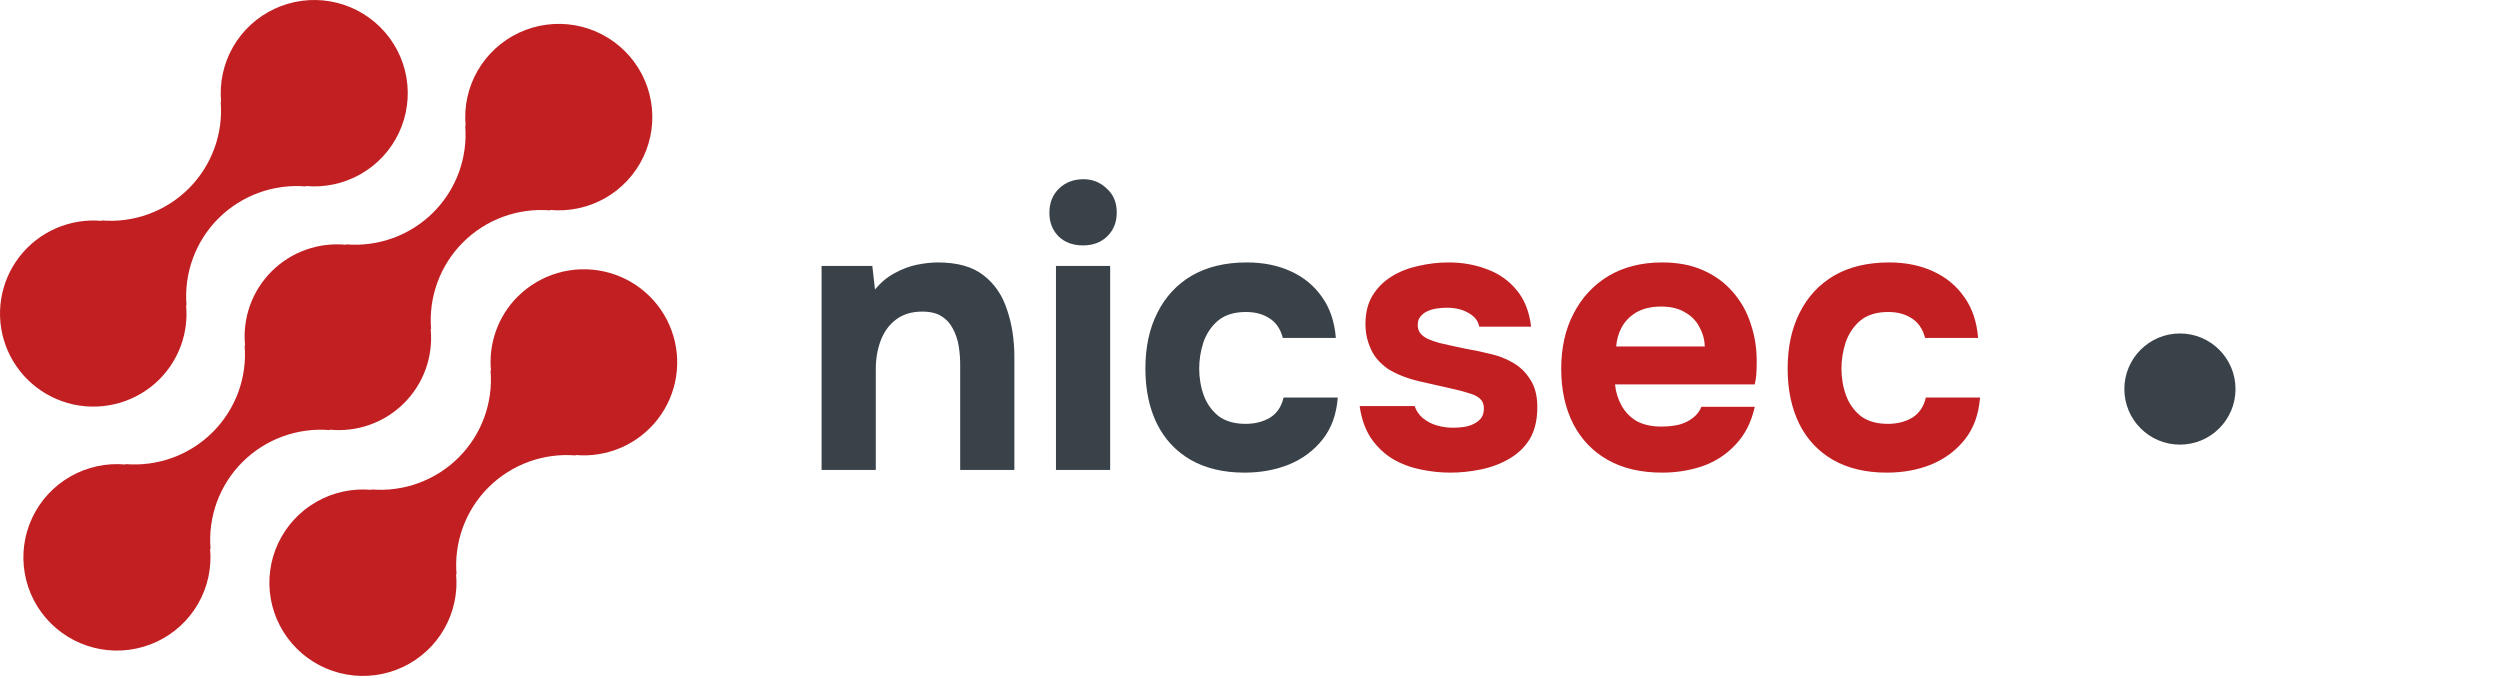
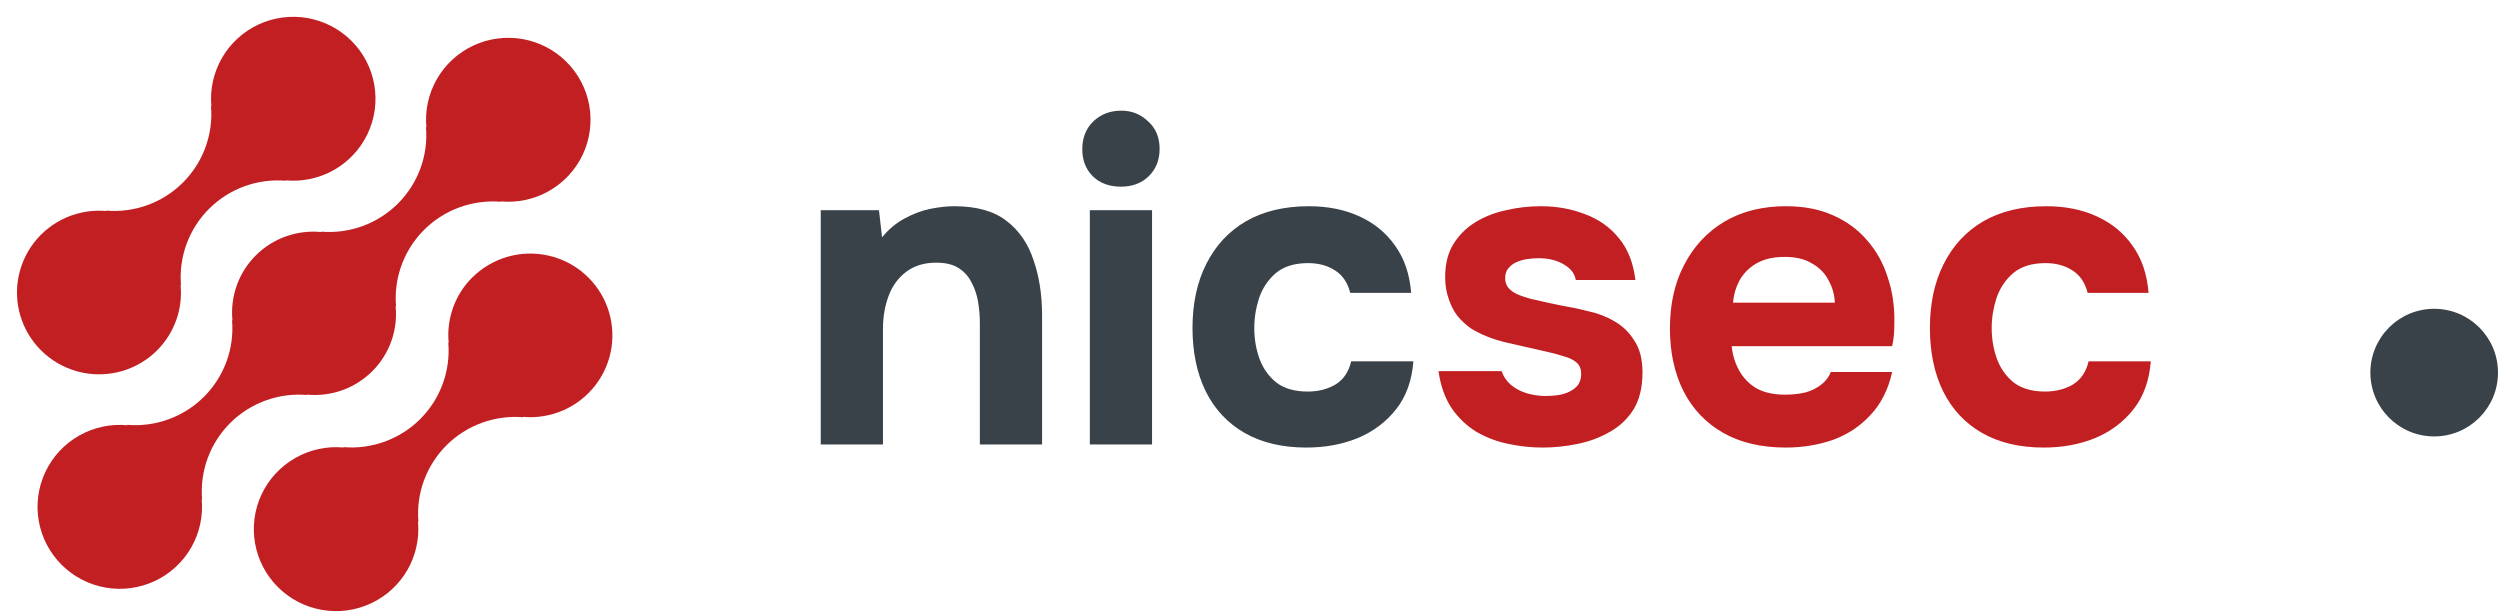
- <svg xmlns="http://www.w3.org/2000/svg" width="155" height="42" viewBox="0 0 155 42" fill="none">
-   <path d="M50.939 29.135V16.487H54.083L54.251 17.951C54.603 17.519 55.003 17.183 55.451 16.943C55.915 16.687 56.379 16.511 56.843 16.415C57.323 16.319 57.755 16.271 58.139 16.271C59.355 16.271 60.299 16.535 60.971 17.063C61.659 17.591 62.147 18.303 62.435 19.199C62.739 20.079 62.891 21.063 62.891 22.151V29.135H59.531V22.583C59.531 22.199 59.499 21.815 59.435 21.431C59.371 21.047 59.251 20.695 59.075 20.375C58.915 20.055 58.683 19.799 58.379 19.607C58.075 19.415 57.675 19.319 57.179 19.319C56.539 19.319 56.003 19.479 55.571 19.799C55.139 20.119 54.819 20.551 54.611 21.095C54.403 21.639 54.299 22.239 54.299 22.895V29.135H50.939ZM65.47 29.135V16.487H68.83V29.135H65.47ZM67.15 15.215C66.526 15.215 66.022 15.031 65.638 14.663C65.254 14.279 65.062 13.791 65.062 13.199C65.062 12.575 65.262 12.071 65.662 11.687C66.062 11.303 66.566 11.111 67.174 11.111C67.734 11.111 68.214 11.303 68.614 11.687C69.03 12.055 69.238 12.551 69.238 13.175C69.238 13.783 69.038 14.279 68.638 14.663C68.254 15.031 67.758 15.215 67.15 15.215ZM77.158 29.303C75.862 29.303 74.75 29.039 73.822 28.511C72.91 27.983 72.214 27.239 71.734 26.279C71.254 25.303 71.014 24.159 71.014 22.847C71.014 21.519 71.262 20.367 71.758 19.391C72.254 18.399 72.966 17.631 73.894 17.087C74.838 16.543 75.974 16.271 77.302 16.271C78.326 16.271 79.238 16.455 80.038 16.823C80.838 17.191 81.478 17.719 81.958 18.407C82.454 19.095 82.742 19.943 82.822 20.951H79.534C79.39 20.391 79.11 19.983 78.694 19.727C78.294 19.471 77.814 19.343 77.254 19.343C76.534 19.343 75.958 19.519 75.526 19.871C75.11 20.223 74.806 20.671 74.614 21.215C74.438 21.759 74.35 22.303 74.35 22.847C74.35 23.439 74.446 23.999 74.638 24.527C74.83 25.039 75.134 25.463 75.55 25.799C75.982 26.119 76.542 26.279 77.23 26.279C77.806 26.279 78.31 26.151 78.742 25.895C79.174 25.623 79.454 25.207 79.582 24.647H82.942C82.862 25.687 82.55 26.551 82.006 27.239C81.462 27.927 80.766 28.447 79.918 28.799C79.086 29.135 78.166 29.303 77.158 29.303Z" fill="#394149" />
-   <path d="M89.914 29.303C89.322 29.303 88.714 29.239 88.09 29.111C87.466 28.983 86.89 28.767 86.362 28.463C85.834 28.143 85.386 27.719 85.018 27.191C84.65 26.647 84.41 25.975 84.298 25.175H87.706C87.802 25.463 87.97 25.711 88.21 25.919C88.466 26.127 88.754 26.279 89.074 26.375C89.41 26.471 89.746 26.519 90.082 26.519C90.306 26.519 90.53 26.503 90.754 26.471C90.978 26.439 91.186 26.375 91.378 26.279C91.57 26.183 91.722 26.063 91.834 25.919C91.946 25.759 92.002 25.559 92.002 25.319C92.002 25.063 91.922 24.863 91.762 24.719C91.602 24.575 91.378 24.463 91.09 24.383C90.802 24.287 90.474 24.199 90.106 24.119C89.45 23.975 88.746 23.815 87.994 23.639C87.242 23.463 86.594 23.207 86.05 22.871C85.826 22.711 85.626 22.535 85.45 22.343C85.274 22.151 85.13 21.935 85.018 21.695C84.906 21.455 84.818 21.207 84.754 20.951C84.69 20.679 84.658 20.391 84.658 20.087C84.658 19.399 84.802 18.815 85.09 18.335C85.394 17.839 85.794 17.439 86.29 17.135C86.786 16.831 87.338 16.615 87.946 16.487C88.554 16.343 89.178 16.271 89.818 16.271C90.682 16.271 91.482 16.415 92.218 16.703C92.954 16.975 93.562 17.407 94.042 17.999C94.522 18.575 94.818 19.327 94.93 20.255H91.714C91.65 19.903 91.434 19.623 91.066 19.415C90.698 19.191 90.242 19.079 89.698 19.079C89.506 19.079 89.298 19.095 89.074 19.127C88.866 19.159 88.674 19.215 88.498 19.295C88.322 19.375 88.178 19.487 88.066 19.631C87.954 19.759 87.898 19.935 87.898 20.159C87.898 20.335 87.946 20.495 88.042 20.639C88.154 20.783 88.306 20.903 88.498 20.999C88.706 21.095 88.954 21.183 89.242 21.263C89.786 21.391 90.33 21.511 90.874 21.623C91.434 21.719 91.93 21.823 92.362 21.935C92.89 22.047 93.37 22.231 93.802 22.487C94.25 22.743 94.61 23.095 94.882 23.543C95.17 23.975 95.314 24.543 95.314 25.247C95.314 26.047 95.154 26.711 94.834 27.239C94.514 27.751 94.082 28.159 93.538 28.463C93.01 28.767 92.426 28.983 91.786 29.111C91.162 29.239 90.538 29.303 89.914 29.303ZM103.059 29.303C101.731 29.303 100.603 29.039 99.675 28.511C98.747 27.983 98.035 27.239 97.539 26.279C97.043 25.303 96.795 24.167 96.795 22.871C96.795 21.559 97.051 20.415 97.563 19.439C98.075 18.447 98.795 17.671 99.723 17.111C100.667 16.551 101.779 16.271 103.059 16.271C104.019 16.271 104.859 16.431 105.579 16.751C106.315 17.071 106.931 17.519 107.427 18.095C107.939 18.671 108.315 19.343 108.555 20.111C108.811 20.863 108.931 21.679 108.915 22.559C108.915 22.783 108.907 22.999 108.891 23.207C108.875 23.415 108.843 23.623 108.795 23.831H100.131C100.179 24.311 100.315 24.751 100.539 25.151C100.763 25.551 101.075 25.871 101.475 26.111C101.891 26.335 102.403 26.447 103.011 26.447C103.411 26.447 103.779 26.407 104.115 26.327C104.451 26.231 104.739 26.087 104.979 25.895C105.219 25.703 105.387 25.479 105.483 25.223H108.795C108.587 26.167 108.195 26.943 107.619 27.551C107.059 28.159 106.379 28.607 105.579 28.895C104.779 29.167 103.939 29.303 103.059 29.303ZM100.203 21.479H105.699C105.683 21.047 105.571 20.647 105.363 20.279C105.171 19.895 104.875 19.591 104.475 19.367C104.091 19.127 103.595 19.007 102.987 19.007C102.379 19.007 101.867 19.127 101.451 19.367C101.051 19.607 100.747 19.919 100.539 20.303C100.347 20.671 100.235 21.063 100.203 21.479ZM116.978 29.303C115.682 29.303 114.57 29.039 113.642 28.511C112.73 27.983 112.034 27.239 111.554 26.279C111.074 25.303 110.834 24.159 110.834 22.847C110.834 21.519 111.082 20.367 111.578 19.391C112.074 18.399 112.786 17.631 113.714 17.087C114.658 16.543 115.794 16.271 117.122 16.271C118.146 16.271 119.058 16.455 119.858 16.823C120.658 17.191 121.298 17.719 121.778 18.407C122.274 19.095 122.562 19.943 122.642 20.951H119.354C119.21 20.391 118.93 19.983 118.514 19.727C118.114 19.471 117.634 19.343 117.074 19.343C116.354 19.343 115.778 19.519 115.346 19.871C114.93 20.223 114.626 20.671 114.434 21.215C114.258 21.759 114.17 22.303 114.17 22.847C114.17 23.439 114.266 23.999 114.458 24.527C114.65 25.039 114.954 25.463 115.37 25.799C115.802 26.119 116.362 26.279 117.05 26.279C117.626 26.279 118.13 26.151 118.562 25.895C118.994 25.623 119.274 25.207 119.402 24.647H122.762C122.682 25.687 122.37 26.551 121.826 27.239C121.282 27.927 120.586 28.447 119.738 28.799C118.906 29.135 117.986 29.303 116.978 29.303Z" fill="#C21F22" />
-   <path d="M32.091 18.392C31.494 18.991 31.036 19.715 30.751 20.51C30.466 21.306 30.36 22.154 30.442 22.995L30.413 22.967C30.497 23.957 30.363 24.953 30.021 25.886C29.679 26.819 29.136 27.666 28.431 28.369C27.726 29.071 26.876 29.612 25.94 29.953C25.004 30.294 24.004 30.428 23.011 30.344L23.039 30.372C21.851 30.262 20.658 30.52 19.622 31.11C18.586 31.701 17.758 32.595 17.251 33.672C16.744 34.748 16.582 35.954 16.788 37.126C16.994 38.297 17.558 39.376 18.402 40.217C19.246 41.057 20.33 41.618 21.506 41.822C22.681 42.026 23.891 41.864 24.971 41.358C26.051 40.852 26.948 40.026 27.539 38.993C28.131 37.96 28.388 36.771 28.277 35.587L28.306 35.615C28.223 34.625 28.357 33.629 28.699 32.696C29.041 31.763 29.584 30.916 30.289 30.213C30.994 29.511 31.844 28.97 32.78 28.629C33.716 28.288 34.716 28.155 35.709 28.238L35.679 28.21C36.65 28.297 37.627 28.138 38.52 27.749C39.412 27.359 40.192 26.752 40.786 25.982C41.38 25.212 41.77 24.306 41.919 23.346C42.068 22.386 41.971 21.405 41.638 20.492C41.305 19.579 40.746 18.765 40.014 18.125C39.281 17.485 38.398 17.04 37.446 16.83C36.494 16.621 35.505 16.654 34.57 16.927C33.635 17.2 32.784 17.704 32.096 18.392H32.091Z" fill="#C21F22" />
-   <path d="M20.457 26.667L20.427 26.638C21.272 26.723 22.124 26.62 22.924 26.336C23.723 26.052 24.449 25.595 25.049 24.997C25.649 24.4 26.109 23.676 26.394 22.88C26.68 22.084 26.784 21.234 26.7 20.393L26.729 20.421C26.645 19.431 26.78 18.435 27.122 17.502C27.464 16.569 28.007 15.722 28.712 15.02C29.416 14.317 30.267 13.776 31.203 13.435C32.139 13.094 33.139 12.961 34.132 13.044L34.102 13.016C35.29 13.127 36.484 12.87 37.52 12.281C38.557 11.691 39.386 10.797 39.894 9.72C40.401 8.644 40.564 7.438 40.358 6.266C40.153 5.095 39.59 4.015 38.746 3.174C37.902 2.333 36.818 1.772 35.643 1.567C34.467 1.362 33.257 1.524 32.176 2.03C31.096 2.536 30.199 3.362 29.607 4.395C29.015 5.428 28.758 6.617 28.869 7.801L28.841 7.772C28.925 8.761 28.791 9.758 28.449 10.691C28.107 11.624 27.564 12.471 26.86 13.174C26.155 13.876 25.304 14.417 24.368 14.758C23.431 15.099 22.432 15.232 21.438 15.149L21.467 15.178C20.623 15.094 19.77 15.197 18.971 15.481C18.171 15.764 17.445 16.222 16.845 16.819C16.245 17.417 15.786 18.14 15.5 18.937C15.215 19.733 15.111 20.582 15.195 21.424L15.166 21.395C15.25 22.385 15.116 23.381 14.774 24.314C14.431 25.247 13.888 26.094 13.184 26.797C12.479 27.499 11.629 28.04 10.693 28.381C9.757 28.722 8.757 28.856 7.764 28.773L7.792 28.801C6.604 28.689 5.41 28.946 4.374 29.536C3.337 30.126 2.509 31.02 2.001 32.096C1.493 33.173 1.331 34.379 1.536 35.55C1.741 36.722 2.304 37.802 3.148 38.643C3.992 39.484 5.076 40.045 6.252 40.25C7.427 40.454 8.638 40.293 9.718 39.787C10.798 39.281 11.695 38.455 12.287 37.422C12.879 36.389 13.136 35.2 13.025 34.015L13.055 34.044C12.971 33.054 13.105 32.058 13.447 31.125C13.79 30.192 14.332 29.344 15.037 28.642C15.742 27.94 16.592 27.399 17.528 27.058C18.465 26.717 19.464 26.583 20.457 26.667Z" fill="#C21F22" />
-   <path d="M9.888 23.512C10.486 22.913 10.943 22.19 11.228 21.394C11.513 20.599 11.618 19.75 11.536 18.909L11.566 18.937C11.482 17.947 11.616 16.951 11.959 16.018C12.301 15.084 12.844 14.237 13.549 13.534C14.255 12.832 15.105 12.291 16.042 11.95C16.978 11.61 17.978 11.476 18.972 11.56L18.942 11.532C20.13 11.643 21.323 11.386 22.359 10.796C23.395 10.207 24.223 9.313 24.731 8.237C25.238 7.161 25.4 5.955 25.195 4.784C24.99 3.613 24.427 2.533 23.583 1.693C22.739 0.852 21.656 0.291 20.481 0.086C19.306 -0.118 18.096 0.043 17.016 0.549C15.936 1.055 15.039 1.88 14.447 2.912C13.856 3.945 13.598 5.134 13.709 6.318L13.681 6.289C13.765 7.279 13.631 8.275 13.288 9.208C12.946 10.141 12.403 10.989 11.698 11.691C10.994 12.393 10.143 12.934 9.207 13.275C8.271 13.616 7.271 13.75 6.278 13.666L6.306 13.695C5.336 13.608 4.359 13.767 3.466 14.156C2.574 14.546 1.794 15.154 1.2 15.924C0.606 16.693 0.217 17.6 0.068 18.56C-0.081 19.519 0.016 20.501 0.349 21.413C0.682 22.326 1.241 23.14 1.974 23.78C2.707 24.42 3.59 24.865 4.542 25.075C5.493 25.284 6.482 25.25 7.417 24.977C8.353 24.704 9.203 24.2 9.891 23.512H9.888Z" fill="#C21F22" />
-   <circle cx="135.156" cy="24.121" r="3.446" fill="#394149" />
+ <svg xmlns="http://www.w3.org/2000/svg" width="135" height="33" viewBox="0 0 135 33" fill="none">
+   <path d="M44.32 24V11.352H47.464L47.632 12.816C47.984 12.384 48.384 12.048 48.832 11.808C49.296 11.552 49.76 11.376 50.224 11.28C50.704 11.184 51.136 11.136 51.52 11.136C52.736 11.136 53.68 11.4 54.352 11.928C55.04 12.456 55.528 13.168 55.816 14.064C56.12 14.944 56.272 15.928 56.272 17.016V24H52.912V17.448C52.912 17.064 52.88 16.68 52.816 16.296C52.752 15.912 52.632 15.56 52.456 15.24C52.296 14.92 52.064 14.664 51.76 14.472C51.456 14.28 51.056 14.184 50.56 14.184C49.92 14.184 49.384 14.344 48.952 14.664C48.52 14.984 48.2 15.416 47.992 15.96C47.784 16.504 47.68 17.104 47.68 17.76V24H44.32ZM58.851 24V11.352H62.211V24H58.851ZM60.531 10.08C59.907 10.08 59.403 9.896 59.019 9.528C58.635 9.144 58.443 8.656 58.443 8.064C58.443 7.44 58.643 6.936 59.043 6.552C59.443 6.168 59.947 5.976 60.555 5.976C61.115 5.976 61.595 6.168 61.995 6.552C62.411 6.92 62.619 7.416 62.619 8.04C62.619 8.648 62.419 9.144 62.019 9.528C61.635 9.896 61.139 10.08 60.531 10.08ZM70.539 24.168C69.243 24.168 68.131 23.904 67.203 23.376C66.291 22.848 65.595 22.104 65.115 21.144C64.635 20.168 64.395 19.024 64.395 17.712C64.395 16.384 64.643 15.232 65.139 14.256C65.635 13.264 66.347 12.496 67.275 11.952C68.219 11.408 69.355 11.136 70.683 11.136C71.707 11.136 72.619 11.32 73.419 11.688C74.219 12.056 74.859 12.584 75.339 13.272C75.835 13.96 76.123 14.808 76.203 15.816H72.915C72.771 15.256 72.491 14.848 72.075 14.592C71.675 14.336 71.195 14.208 70.635 14.208C69.915 14.208 69.339 14.384 68.907 14.736C68.491 15.088 68.187 15.536 67.995 16.08C67.819 16.624 67.731 17.168 67.731 17.712C67.731 18.304 67.827 18.864 68.019 19.392C68.211 19.904 68.515 20.328 68.931 20.664C69.363 20.984 69.923 21.144 70.611 21.144C71.187 21.144 71.691 21.016 72.123 20.76C72.555 20.488 72.835 20.072 72.963 19.512H76.323C76.243 20.552 75.931 21.416 75.387 22.104C74.843 22.792 74.147 23.312 73.299 23.664C72.467 24 71.547 24.168 70.539 24.168Z" fill="#394149" />
+   <path d="M83.295 24.168C82.703 24.168 82.095 24.104 81.471 23.976C80.847 23.848 80.271 23.632 79.743 23.328C79.215 23.008 78.767 22.584 78.399 22.056C78.031 21.512 77.791 20.84 77.679 20.04H81.087C81.183 20.328 81.351 20.576 81.591 20.784C81.847 20.992 82.135 21.144 82.455 21.24C82.791 21.336 83.127 21.384 83.463 21.384C83.687 21.384 83.911 21.368 84.135 21.336C84.359 21.304 84.567 21.24 84.759 21.144C84.951 21.048 85.103 20.928 85.215 20.784C85.327 20.624 85.383 20.424 85.383 20.184C85.383 19.928 85.303 19.728 85.143 19.584C84.983 19.44 84.759 19.328 84.471 19.248C84.183 19.152 83.855 19.064 83.487 18.984C82.831 18.84 82.127 18.68 81.375 18.504C80.623 18.328 79.975 18.072 79.431 17.736C79.207 17.576 79.007 17.4 78.831 17.208C78.655 17.016 78.511 16.8 78.399 16.56C78.287 16.32 78.199 16.072 78.135 15.816C78.071 15.544 78.039 15.256 78.039 14.952C78.039 14.264 78.183 13.68 78.471 13.2C78.775 12.704 79.175 12.304 79.671 12C80.167 11.696 80.719 11.48 81.327 11.352C81.935 11.208 82.559 11.136 83.199 11.136C84.063 11.136 84.863 11.28 85.599 11.568C86.335 11.84 86.943 12.272 87.423 12.864C87.903 13.44 88.199 14.192 88.311 15.12H85.095C85.031 14.768 84.815 14.488 84.447 14.28C84.079 14.056 83.623 13.944 83.079 13.944C82.887 13.944 82.679 13.96 82.455 13.992C82.247 14.024 82.055 14.08 81.879 14.16C81.703 14.24 81.559 14.352 81.447 14.496C81.335 14.624 81.279 14.8 81.279 15.024C81.279 15.2 81.327 15.36 81.423 15.504C81.535 15.648 81.687 15.768 81.879 15.864C82.087 15.96 82.335 16.048 82.623 16.128C83.167 16.256 83.711 16.376 84.255 16.488C84.815 16.584 85.311 16.688 85.743 16.8C86.271 16.912 86.751 17.096 87.183 17.352C87.631 17.608 87.991 17.96 88.263 18.408C88.551 18.84 88.695 19.408 88.695 20.112C88.695 20.912 88.535 21.576 88.215 22.104C87.895 22.616 87.463 23.024 86.919 23.328C86.391 23.632 85.807 23.848 85.167 23.976C84.543 24.104 83.919 24.168 83.295 24.168ZM96.44 24.168C95.112 24.168 93.984 23.904 93.056 23.376C92.128 22.848 91.416 22.104 90.92 21.144C90.424 20.168 90.176 19.032 90.176 17.736C90.176 16.424 90.432 15.28 90.944 14.304C91.456 13.312 92.176 12.536 93.104 11.976C94.048 11.416 95.16 11.136 96.44 11.136C97.4 11.136 98.24 11.296 98.96 11.616C99.696 11.936 100.312 12.384 100.808 12.96C101.32 13.536 101.696 14.208 101.936 14.976C102.192 15.728 102.312 16.544 102.296 17.424C102.296 17.648 102.288 17.864 102.272 18.072C102.256 18.28 102.224 18.488 102.176 18.696H93.512C93.56 19.176 93.696 19.616 93.92 20.016C94.144 20.416 94.456 20.736 94.856 20.976C95.272 21.2 95.784 21.312 96.392 21.312C96.792 21.312 97.16 21.272 97.496 21.192C97.832 21.096 98.12 20.952 98.36 20.76C98.6 20.568 98.768 20.344 98.864 20.088H102.176C101.968 21.032 101.576 21.808 101 22.416C100.44 23.024 99.76 23.472 98.96 23.76C98.16 24.032 97.32 24.168 96.44 24.168ZM93.584 16.344H99.08C99.064 15.912 98.952 15.512 98.744 15.144C98.552 14.76 98.256 14.456 97.856 14.232C97.472 13.992 96.976 13.872 96.368 13.872C95.76 13.872 95.248 13.992 94.832 14.232C94.432 14.472 94.128 14.784 93.92 15.168C93.728 15.536 93.616 15.928 93.584 16.344ZM110.359 24.168C109.063 24.168 107.951 23.904 107.023 23.376C106.111 22.848 105.415 22.104 104.935 21.144C104.455 20.168 104.215 19.024 104.215 17.712C104.215 16.384 104.463 15.232 104.959 14.256C105.455 13.264 106.167 12.496 107.095 11.952C108.039 11.408 109.175 11.136 110.503 11.136C111.527 11.136 112.439 11.32 113.239 11.688C114.039 12.056 114.679 12.584 115.159 13.272C115.655 13.96 115.943 14.808 116.023 15.816H112.735C112.591 15.256 112.311 14.848 111.895 14.592C111.495 14.336 111.015 14.208 110.455 14.208C109.735 14.208 109.159 14.384 108.727 14.736C108.311 15.088 108.007 15.536 107.815 16.08C107.639 16.624 107.551 17.168 107.551 17.712C107.551 18.304 107.647 18.864 107.839 19.392C108.031 19.904 108.335 20.328 108.751 20.664C109.183 20.984 109.743 21.144 110.431 21.144C111.007 21.144 111.511 21.016 111.943 20.76C112.375 20.488 112.655 20.072 112.783 19.512H116.143C116.063 20.552 115.751 21.416 115.207 22.104C114.663 22.792 113.967 23.312 113.119 23.664C112.287 24 111.367 24.168 110.359 24.168Z" fill="#C21F22" />
+   <path d="M25.492 14.992C25.034 15.451 24.684 16.005 24.465 16.614C24.247 17.224 24.166 17.873 24.229 18.517L24.207 18.496C24.271 19.254 24.169 20.017 23.906 20.731C23.644 21.445 23.229 22.094 22.689 22.632C22.149 23.17 21.498 23.584 20.781 23.845C20.064 24.107 19.299 24.209 18.538 24.145L18.56 24.166C17.65 24.082 16.736 24.279 15.943 24.732C15.15 25.184 14.516 25.869 14.127 26.693C13.739 27.517 13.615 28.441 13.773 29.338C13.931 30.235 14.362 31.061 15.009 31.705C15.655 32.349 16.485 32.778 17.386 32.934C18.286 33.091 19.212 32.967 20.039 32.579C20.866 32.191 21.553 31.559 22.006 30.768C22.459 29.977 22.656 29.066 22.571 28.16L22.594 28.181C22.529 27.423 22.632 26.66 22.894 25.946C23.156 25.232 23.572 24.583 24.111 24.045C24.651 23.507 25.302 23.093 26.019 22.832C26.736 22.57 27.502 22.468 28.262 22.532L28.239 22.51C28.983 22.577 29.731 22.456 30.415 22.157C31.098 21.859 31.695 21.394 32.15 20.804C32.605 20.215 32.904 19.521 33.018 18.786C33.132 18.051 33.058 17.299 32.803 16.6C32.548 15.901 32.12 15.278 31.559 14.788C30.997 14.297 30.321 13.957 29.592 13.796C28.864 13.636 28.106 13.661 27.39 13.87C26.674 14.08 26.022 14.465 25.496 14.992H25.492Z" fill="#C21F22" />
+   <path d="M16.583 21.329L16.56 21.307C17.206 21.372 17.859 21.293 18.471 21.075C19.084 20.858 19.64 20.508 20.099 20.05C20.559 19.593 20.911 19.039 21.129 18.429C21.348 17.819 21.427 17.169 21.363 16.524L21.386 16.546C21.322 15.788 21.424 15.025 21.686 14.311C21.948 13.596 22.364 12.947 22.904 12.409C23.444 11.872 24.095 11.457 24.811 11.196C25.529 10.935 26.294 10.833 27.055 10.897L27.032 10.875C27.942 10.96 28.856 10.764 29.649 10.312C30.443 9.86 31.078 9.176 31.467 8.352C31.855 7.527 31.98 6.604 31.823 5.706C31.665 4.809 31.234 3.982 30.588 3.338C29.942 2.694 29.112 2.264 28.211 2.108C27.311 1.951 26.384 2.075 25.557 2.462C24.73 2.85 24.043 3.482 23.59 4.273C23.137 5.064 22.939 5.975 23.025 6.882L23.003 6.859C23.067 7.617 22.965 8.38 22.703 9.095C22.441 9.809 22.025 10.458 21.485 10.996C20.946 11.534 20.294 11.948 19.578 12.209C18.86 12.47 18.095 12.572 17.334 12.508L17.356 12.531C16.709 12.466 16.056 12.545 15.444 12.763C14.832 12.98 14.276 13.33 13.817 13.788C13.357 14.245 13.005 14.799 12.787 15.409C12.568 16.019 12.488 16.669 12.553 17.314L12.531 17.292C12.595 18.05 12.492 18.813 12.23 19.527C11.968 20.241 11.553 20.89 11.013 21.428C10.473 21.966 9.822 22.38 9.105 22.641C8.388 22.903 7.623 23.005 6.862 22.941L6.884 22.963C5.974 22.878 5.06 23.074 4.266 23.526C3.473 23.978 2.838 24.662 2.449 25.486C2.06 26.311 1.936 27.234 2.093 28.132C2.251 29.029 2.682 29.856 3.328 30.5C3.974 31.144 4.804 31.574 5.704 31.73C6.605 31.887 7.532 31.763 8.359 31.376C9.186 30.988 9.873 30.356 10.326 29.565C10.779 28.774 10.977 27.863 10.891 26.956L10.914 26.978C10.85 26.22 10.953 25.457 11.215 24.742C11.477 24.028 11.892 23.379 12.432 22.841C12.972 22.303 13.623 21.889 14.34 21.628C15.057 21.367 15.822 21.265 16.583 21.329Z" fill="#C21F22" />
+   <path d="M8.489 18.913C8.947 18.454 9.297 17.901 9.515 17.291C9.734 16.682 9.814 16.032 9.751 15.388L9.774 15.41C9.71 14.652 9.812 13.888 10.075 13.174C10.337 12.459 10.753 11.81 11.293 11.272C11.833 10.734 12.484 10.32 13.201 10.059C13.919 9.798 14.684 9.696 15.445 9.761L15.422 9.739C16.332 9.824 17.246 9.627 18.039 9.176C18.832 8.724 19.467 8.039 19.855 7.216C20.244 6.392 20.368 5.468 20.211 4.571C20.054 3.674 19.622 2.848 18.977 2.204C18.331 1.56 17.501 1.131 16.601 0.974C15.701 0.817 14.774 0.941 13.947 1.328C13.121 1.716 12.434 2.348 11.981 3.138C11.527 3.929 11.33 4.839 11.415 5.746L11.393 5.724C11.458 6.482 11.355 7.245 11.093 7.959C10.831 8.674 10.415 9.323 9.876 9.861C9.336 10.399 8.685 10.812 7.968 11.074C7.251 11.335 6.485 11.437 5.725 11.373L5.746 11.395C5.003 11.329 4.255 11.45 3.572 11.748C2.888 12.047 2.291 12.512 1.836 13.102C1.381 13.691 1.083 14.386 0.969 15.12C0.855 15.855 0.929 16.607 1.184 17.306C1.439 18.005 1.867 18.628 2.429 19.118C2.99 19.608 3.666 19.949 4.395 20.11C5.124 20.27 5.881 20.244 6.597 20.035C7.313 19.826 7.965 19.44 8.491 18.913H8.489Z" fill="#C21F22" />
+   <circle cx="131.446" cy="20.121" r="3.446" fill="#394149" />
</svg>
